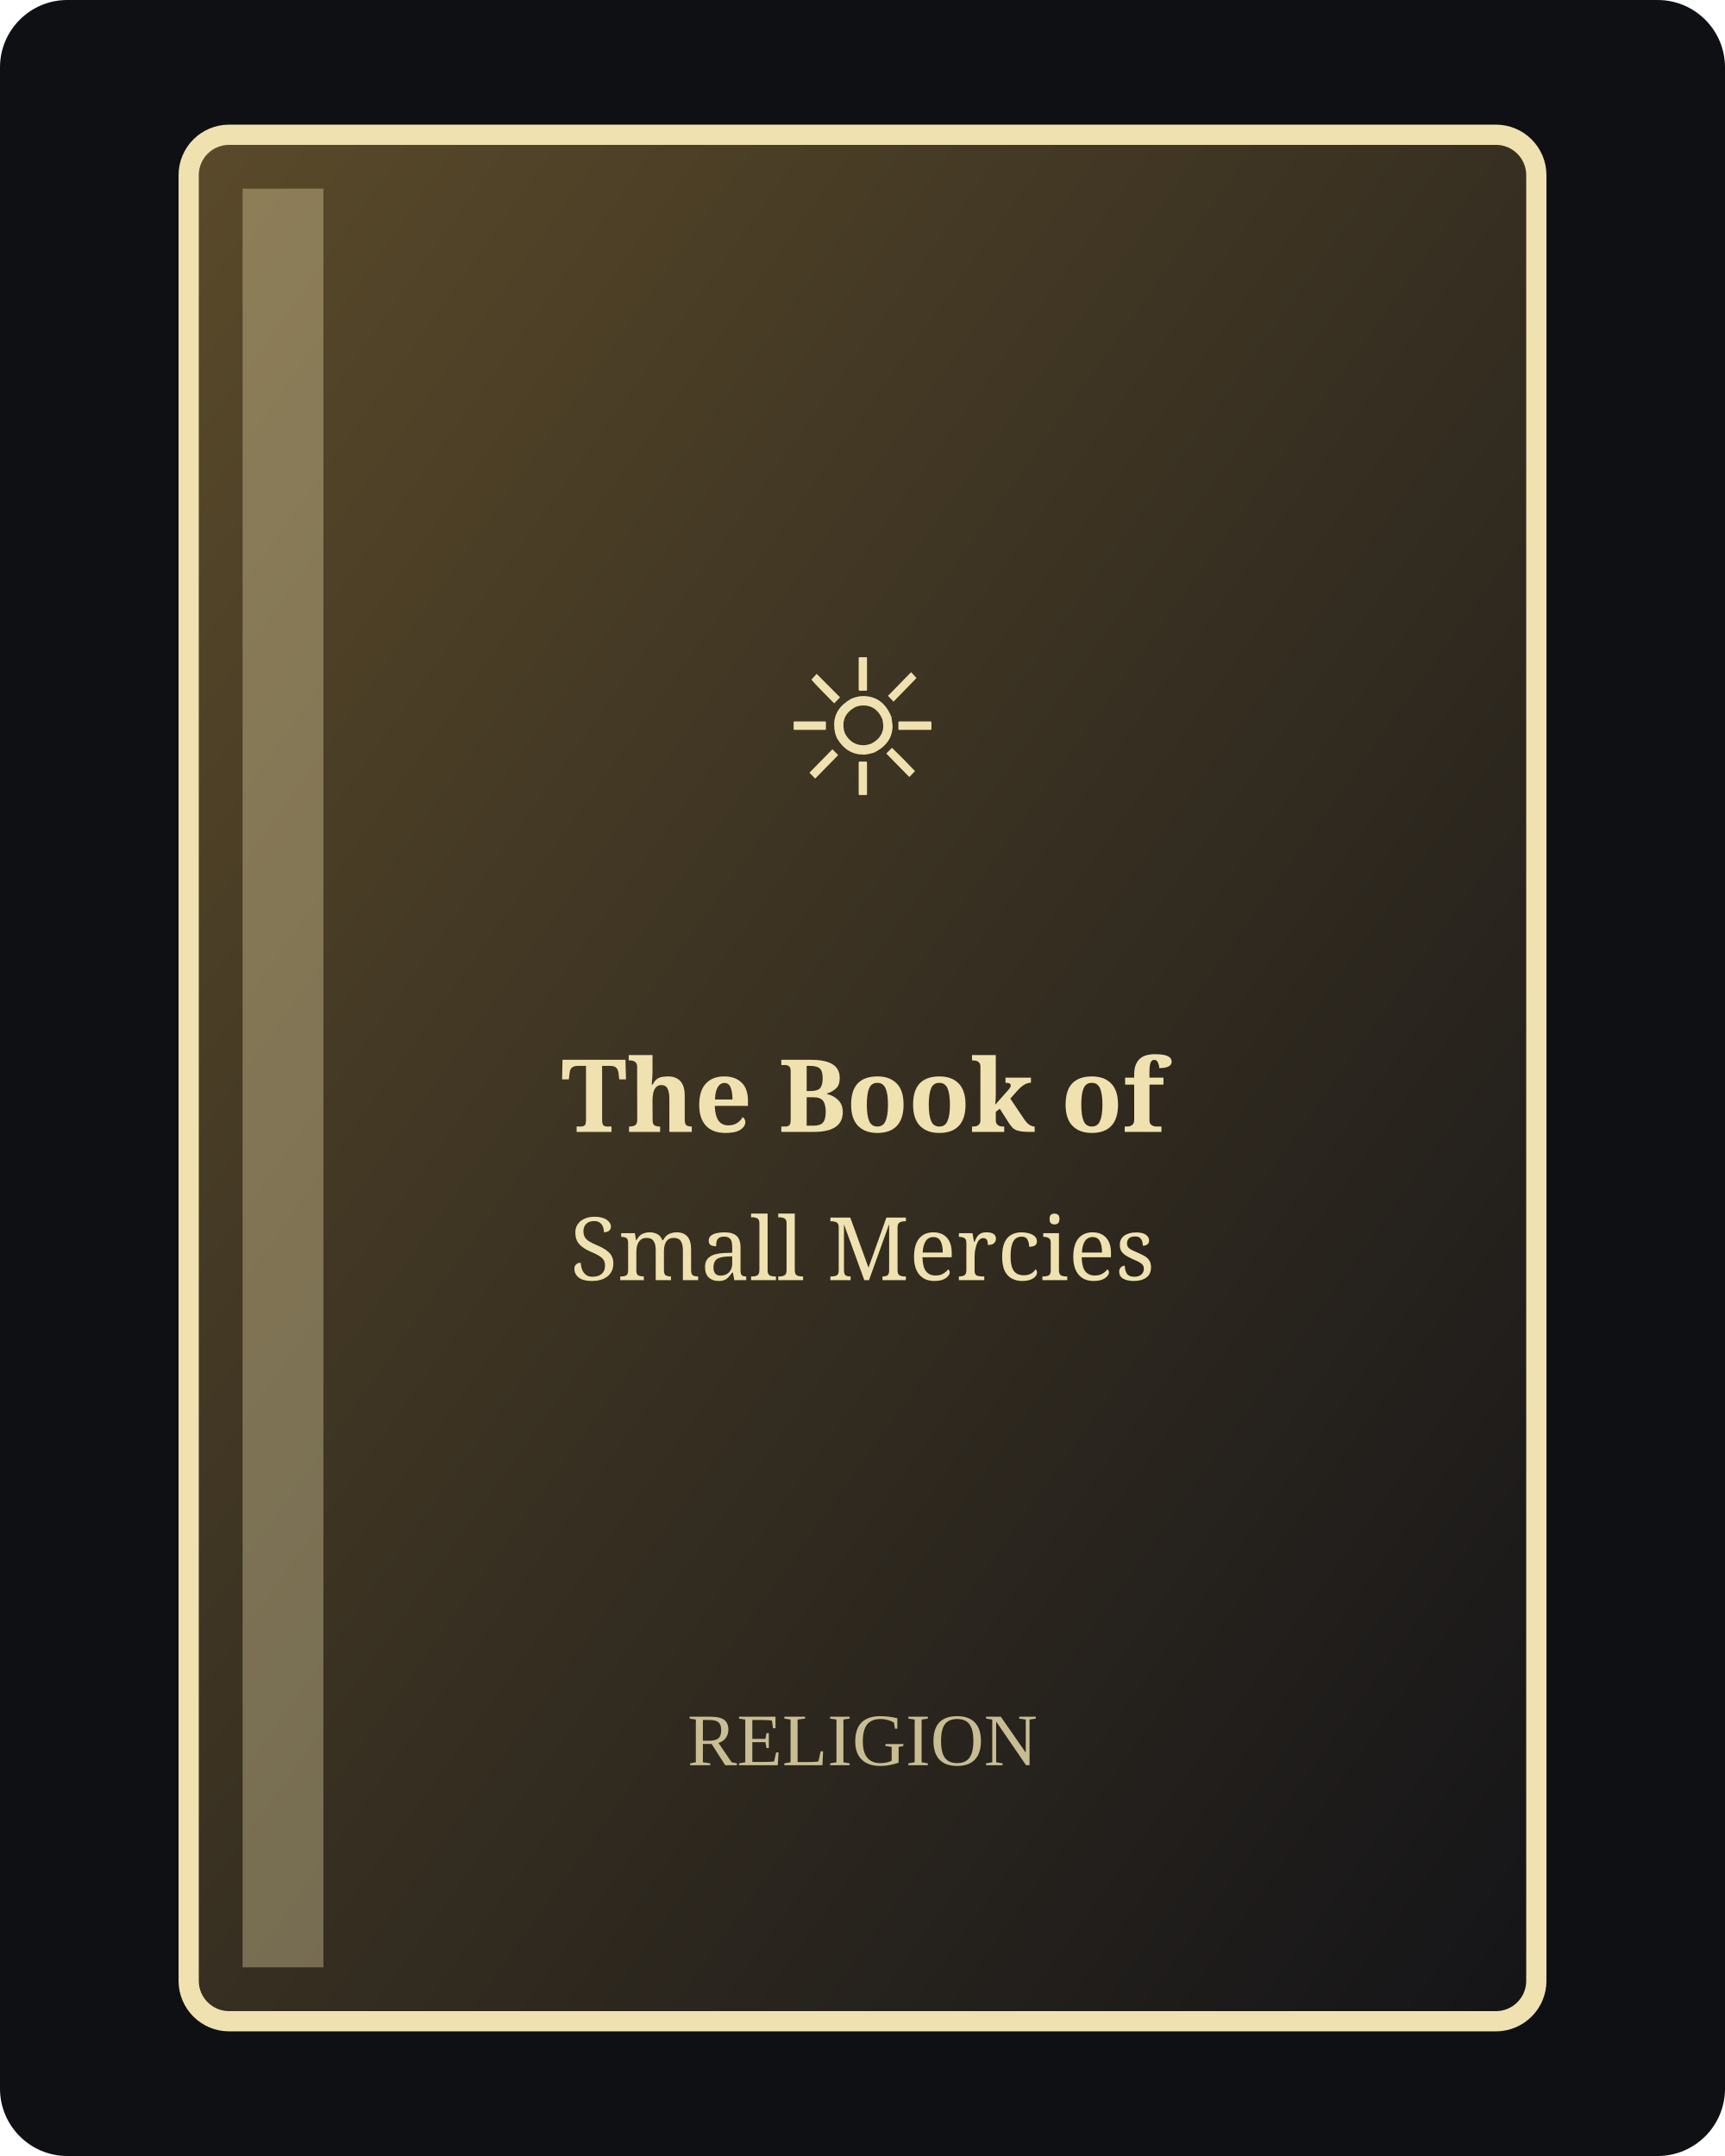
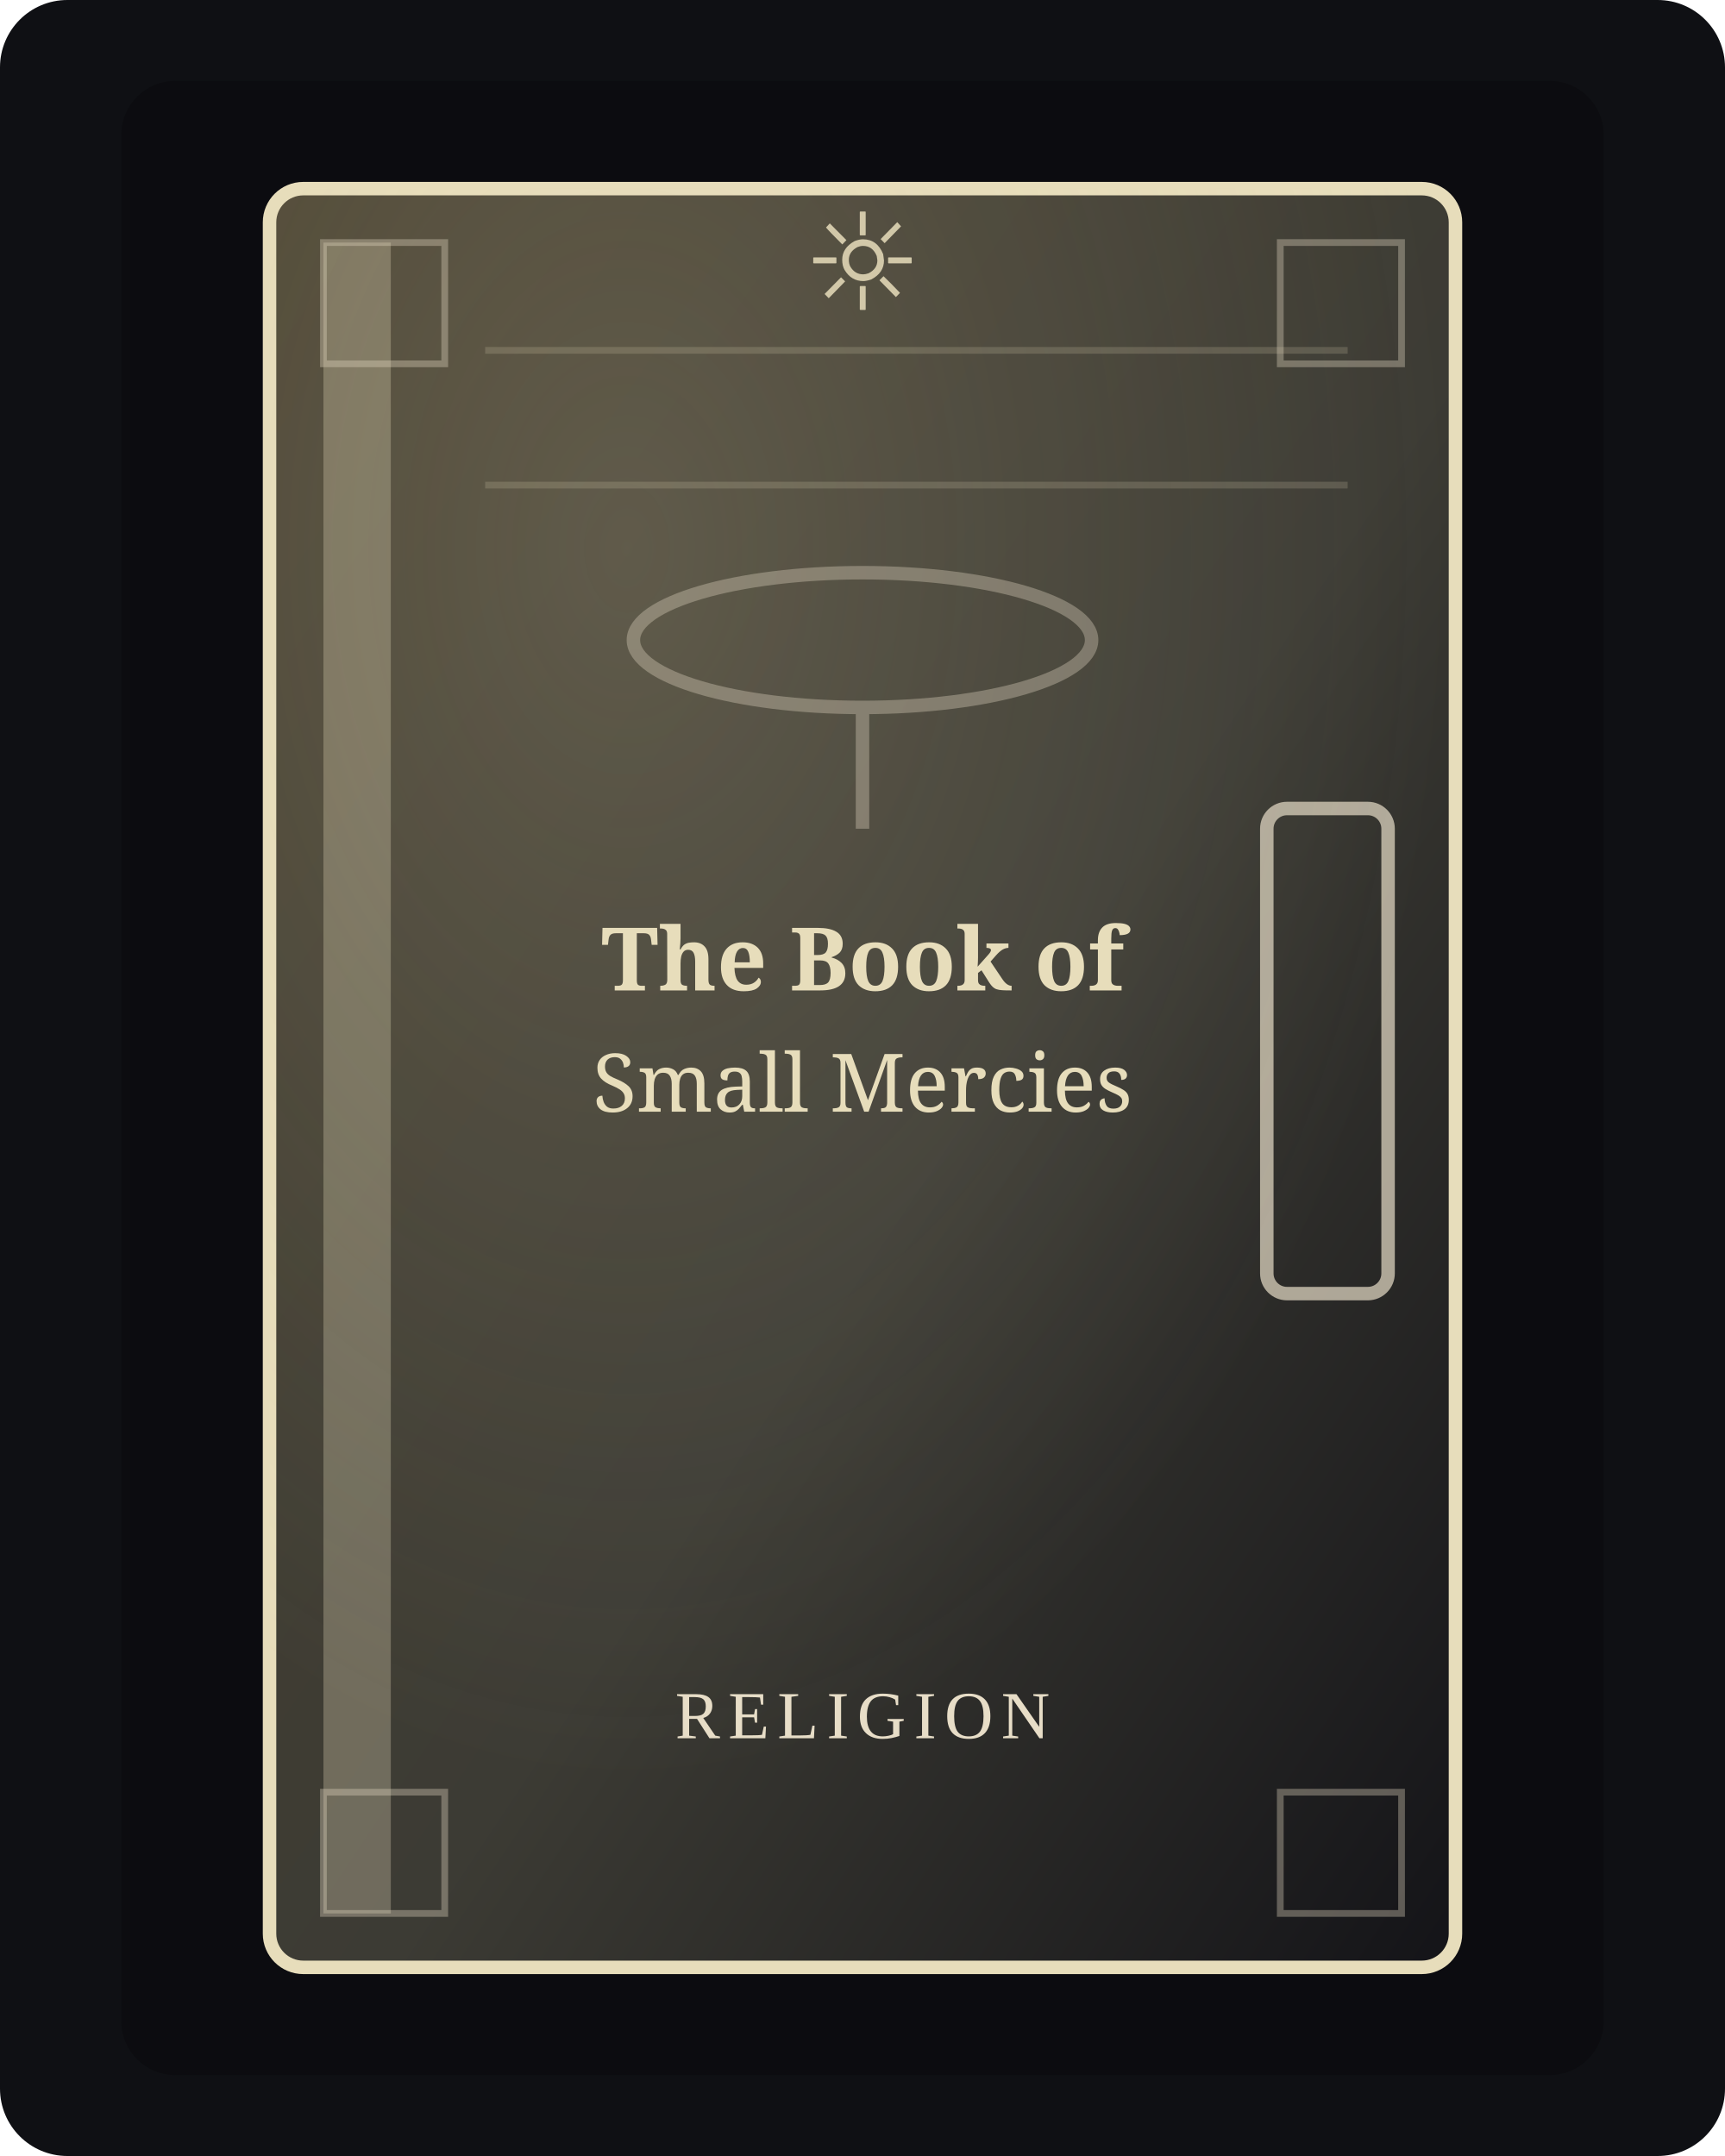
<svg xmlns="http://www.w3.org/2000/svg" width="256" height="320" viewBox="0 0 256 320" role="img" aria-label="The Book of Small Mercies">
  <defs>
    <linearGradient id="g-the-book-of-small-mercies" x1="0" y1="0" x2="1" y2="1">
-       <stop offset="0%" stop-color="#5a4a2a" />
+       <stop offset="0%" stop-color="#484130" />
+       <stop offset="55%" stop-color="#3c3b34" />
      <stop offset="100%" stop-color="#141418" />
    </linearGradient>
+     <radialGradient id="shine-the-book-of-small-mercies" cx="30%" cy="20%" r="70%">
+       <stop offset="0%" stop-color="#e7ddbb" stop-opacity="0.18" />
+       <stop offset="100%" stop-color="#e7ddbb" stop-opacity="0" />
+     </radialGradient>
  </defs>
  <rect width="256" height="320" rx="10" fill="#0f1014" />
-   <rect x="28" y="20" width="200" height="280" rx="6" fill="url(#g-the-book-of-small-mercies)" stroke="#f0e2b0" stroke-width="3" />
-   <rect x="36" y="28" width="12" height="264" fill="#f0e2b0" opacity="0.35" />
-   <text x="128" y="118" text-anchor="middle" fill="#f0e2b0" font-family="Georgia, serif" font-size="28">☼</text>
-   <text x="128" y="168" text-anchor="middle" fill="#f0e2b0" font-family="Georgia, serif" font-size="15" font-weight="700">The Book of</text>
-   <text x="128" y="190" text-anchor="middle" fill="#f0e2b0" font-family="Georgia, serif" font-size="13">Small Mercies</text>
-   <text x="128" y="262" text-anchor="middle" fill="#f0e2b0" font-size="11" opacity="0.8">RELIGION</text>
+   <rect x="18" y="12" width="220" height="296" rx="8" fill="#090a0d" opacity="0.55" />
+   <rect x="40" y="28" width="176" height="264" rx="5" fill="url(#g-the-book-of-small-mercies)" stroke="#e7ddbb" stroke-width="2" />
+   <rect x="48" y="36" width="10" height="248" fill="#e7ddbb" opacity="0.3" />
+   <line x1="72" y1="52" x2="200" y2="52" stroke="#e7ddbb" opacity="0.18" />
+   <line x1="72" y1="72" x2="200" y2="72" stroke="#e7ddbb" opacity="0.18" />
+   <rect x="188" y="120" width="18" height="72" rx="3" fill="none" stroke="#e7ddc7" stroke-width="2" opacity="0.7" />
+   <rect x="40" y="28" width="176" height="264" rx="6" fill="url(#shine-the-book-of-small-mercies)" pointer-events="none" />
+   <g transform="translate(0,-1)">
+     <g opacity="0.34" fill="none" stroke="#e7ddc7" stroke-width="2">
+       <ellipse cx="128" cy="96" rx="34" ry="10" />
+       <path d="M128 106 L128 124" />
+     </g>
+   </g>
+   <rect x="48" y="36" width="18" height="18" fill="none" stroke="#e7ddc7" opacity="0.35" />
+   <rect x="190" y="36" width="18" height="18" fill="none" stroke="#e7ddc7" opacity="0.35" />
+   <rect x="48" y="266" width="18" height="18" fill="none" stroke="#e7ddc7" opacity="0.35" />
+   <rect x="190" y="266" width="18" height="18" fill="none" stroke="#e7ddc7" opacity="0.35" />
+   <text x="128" y="147" text-anchor="middle" fill="#e7ddbb" font-family="Georgia, serif" font-size="13" font-weight="700">The Book of</text>
+   <text x="128" y="165" text-anchor="middle" fill="#e7ddbb" font-family="Georgia, serif" font-size="12">Small Mercies</text>
+   <text x="128" y="183" text-anchor="middle" fill="#e7ddbb" font-family="Georgia, serif" font-size="11" />
+   <text x="128" y="258" text-anchor="middle" fill="#e7ddc7" font-size="10" letter-spacing="1.2">RELIGION</text>
+   <text x="128" y="46" text-anchor="middle" fill="#e7ddbb" font-family="Georgia, serif" font-size="20" opacity="0.85">☼</text>
</svg>
